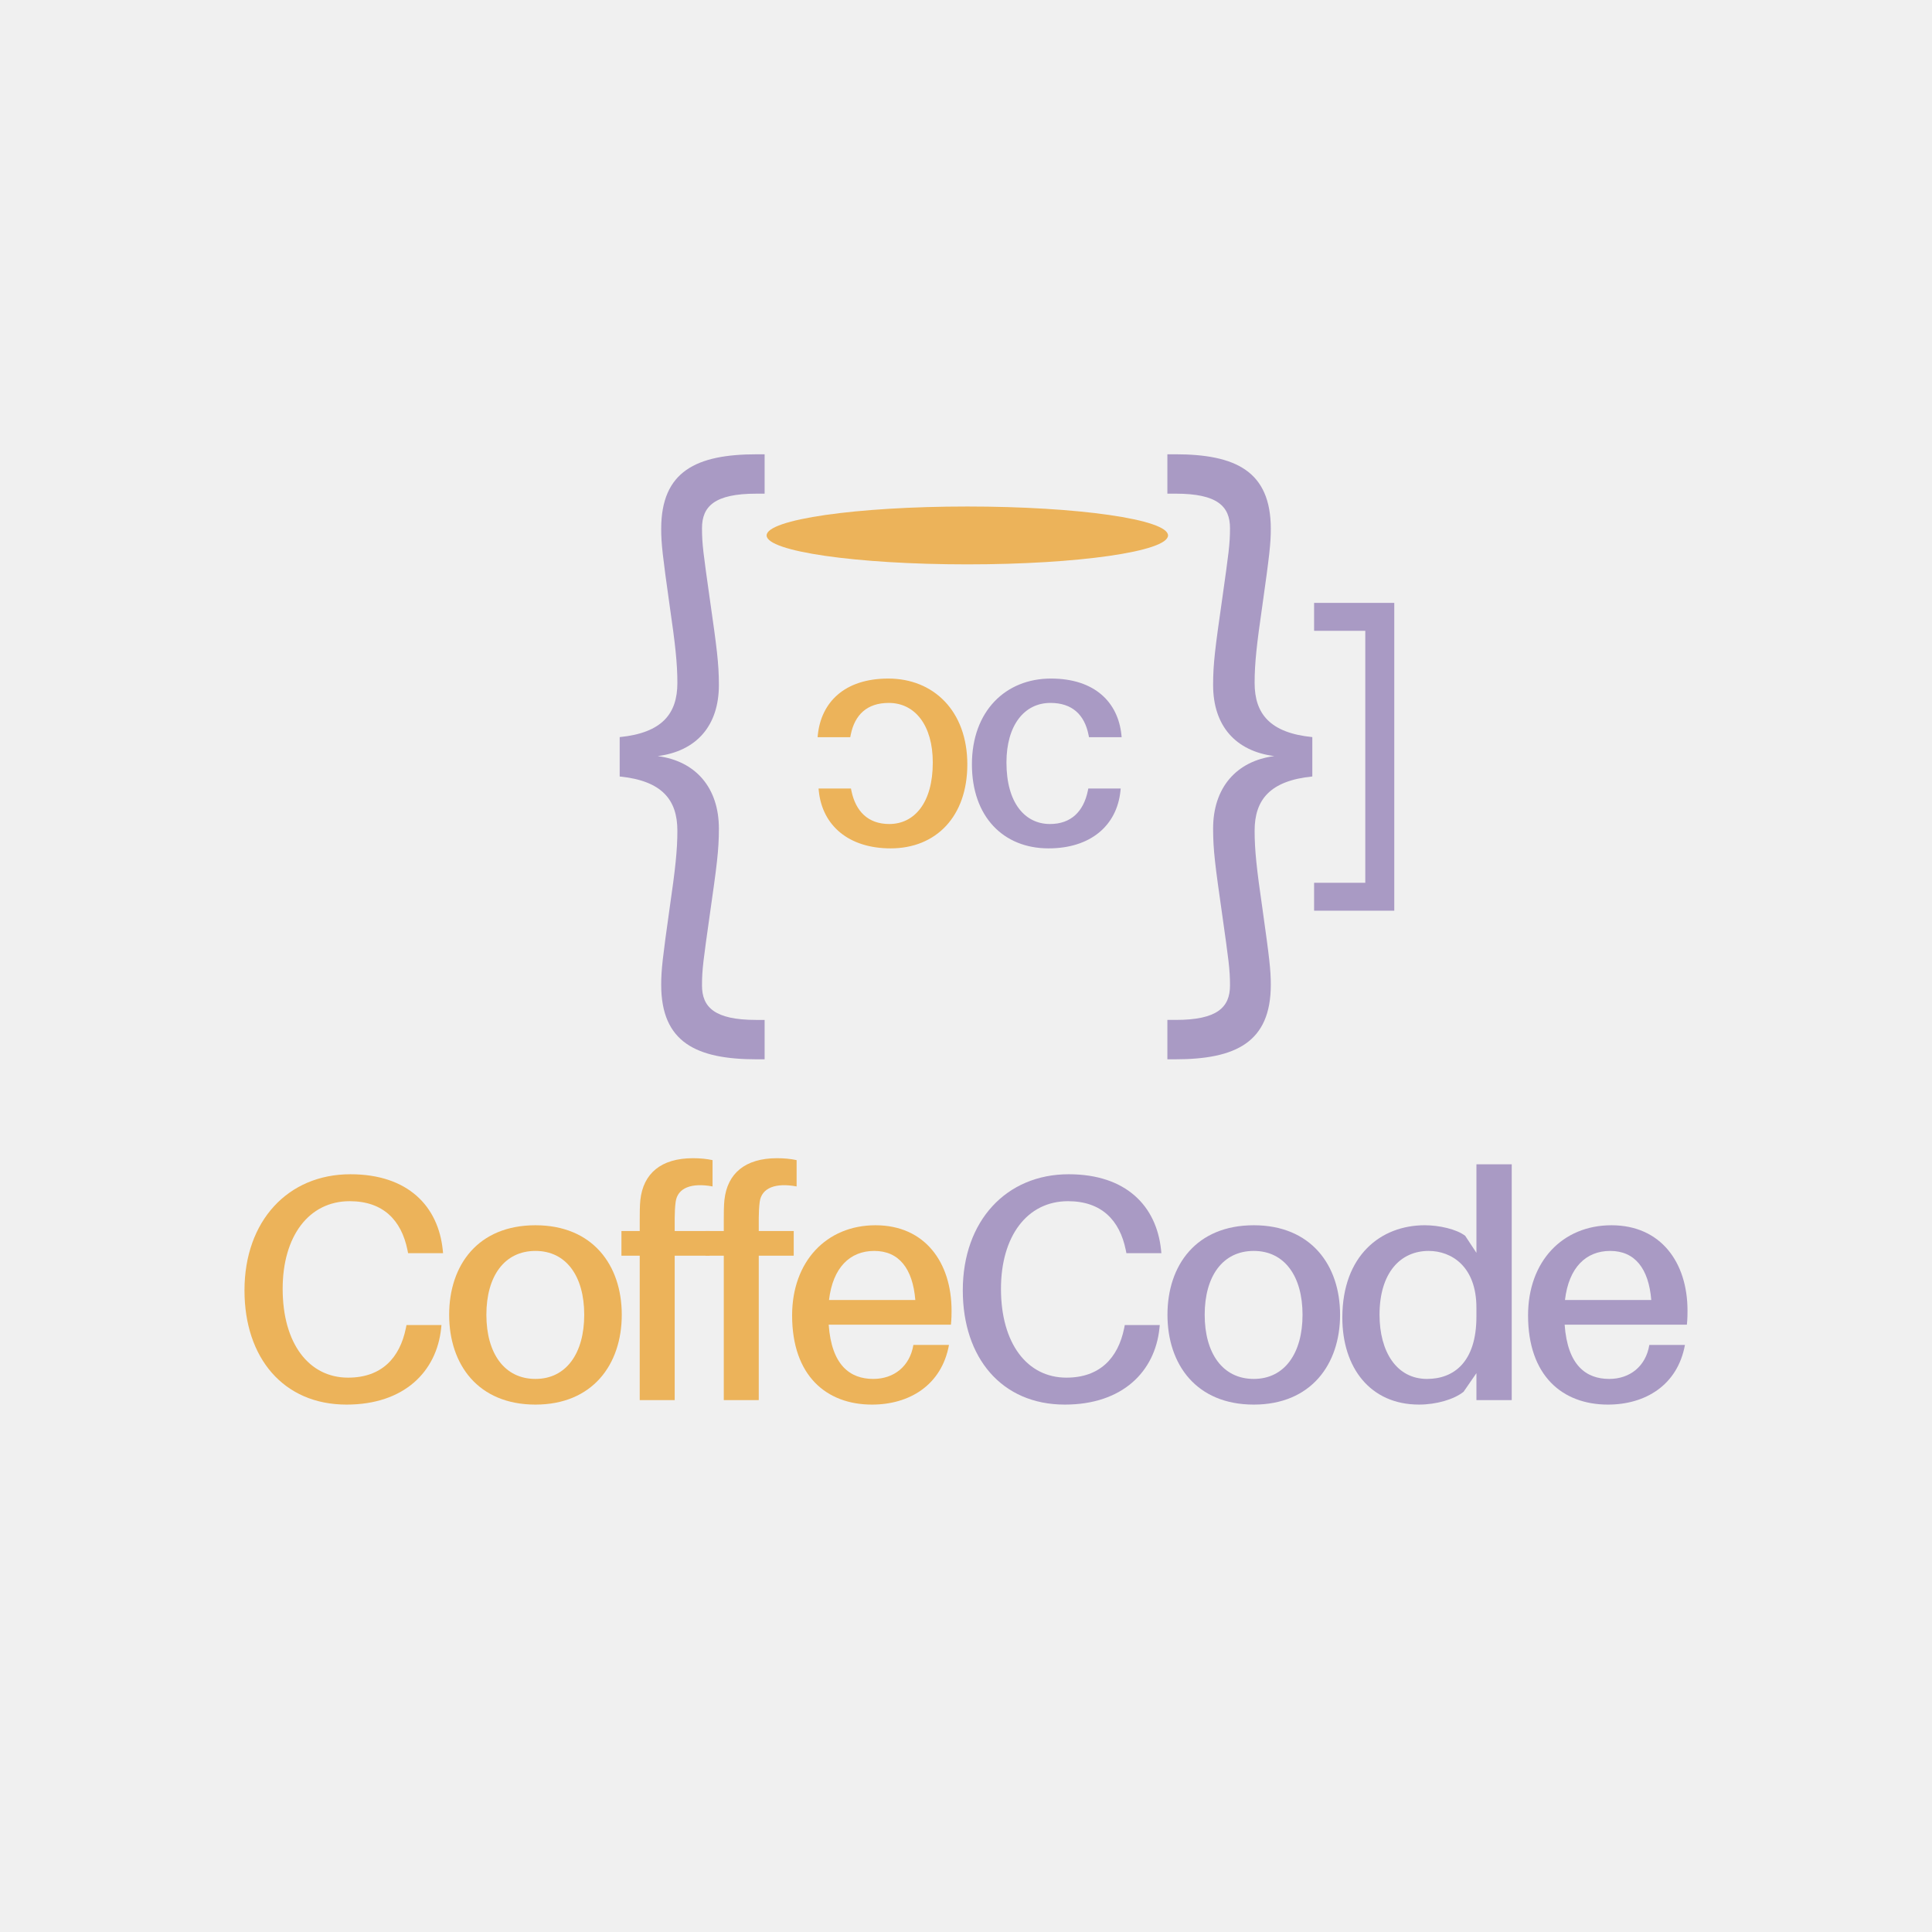
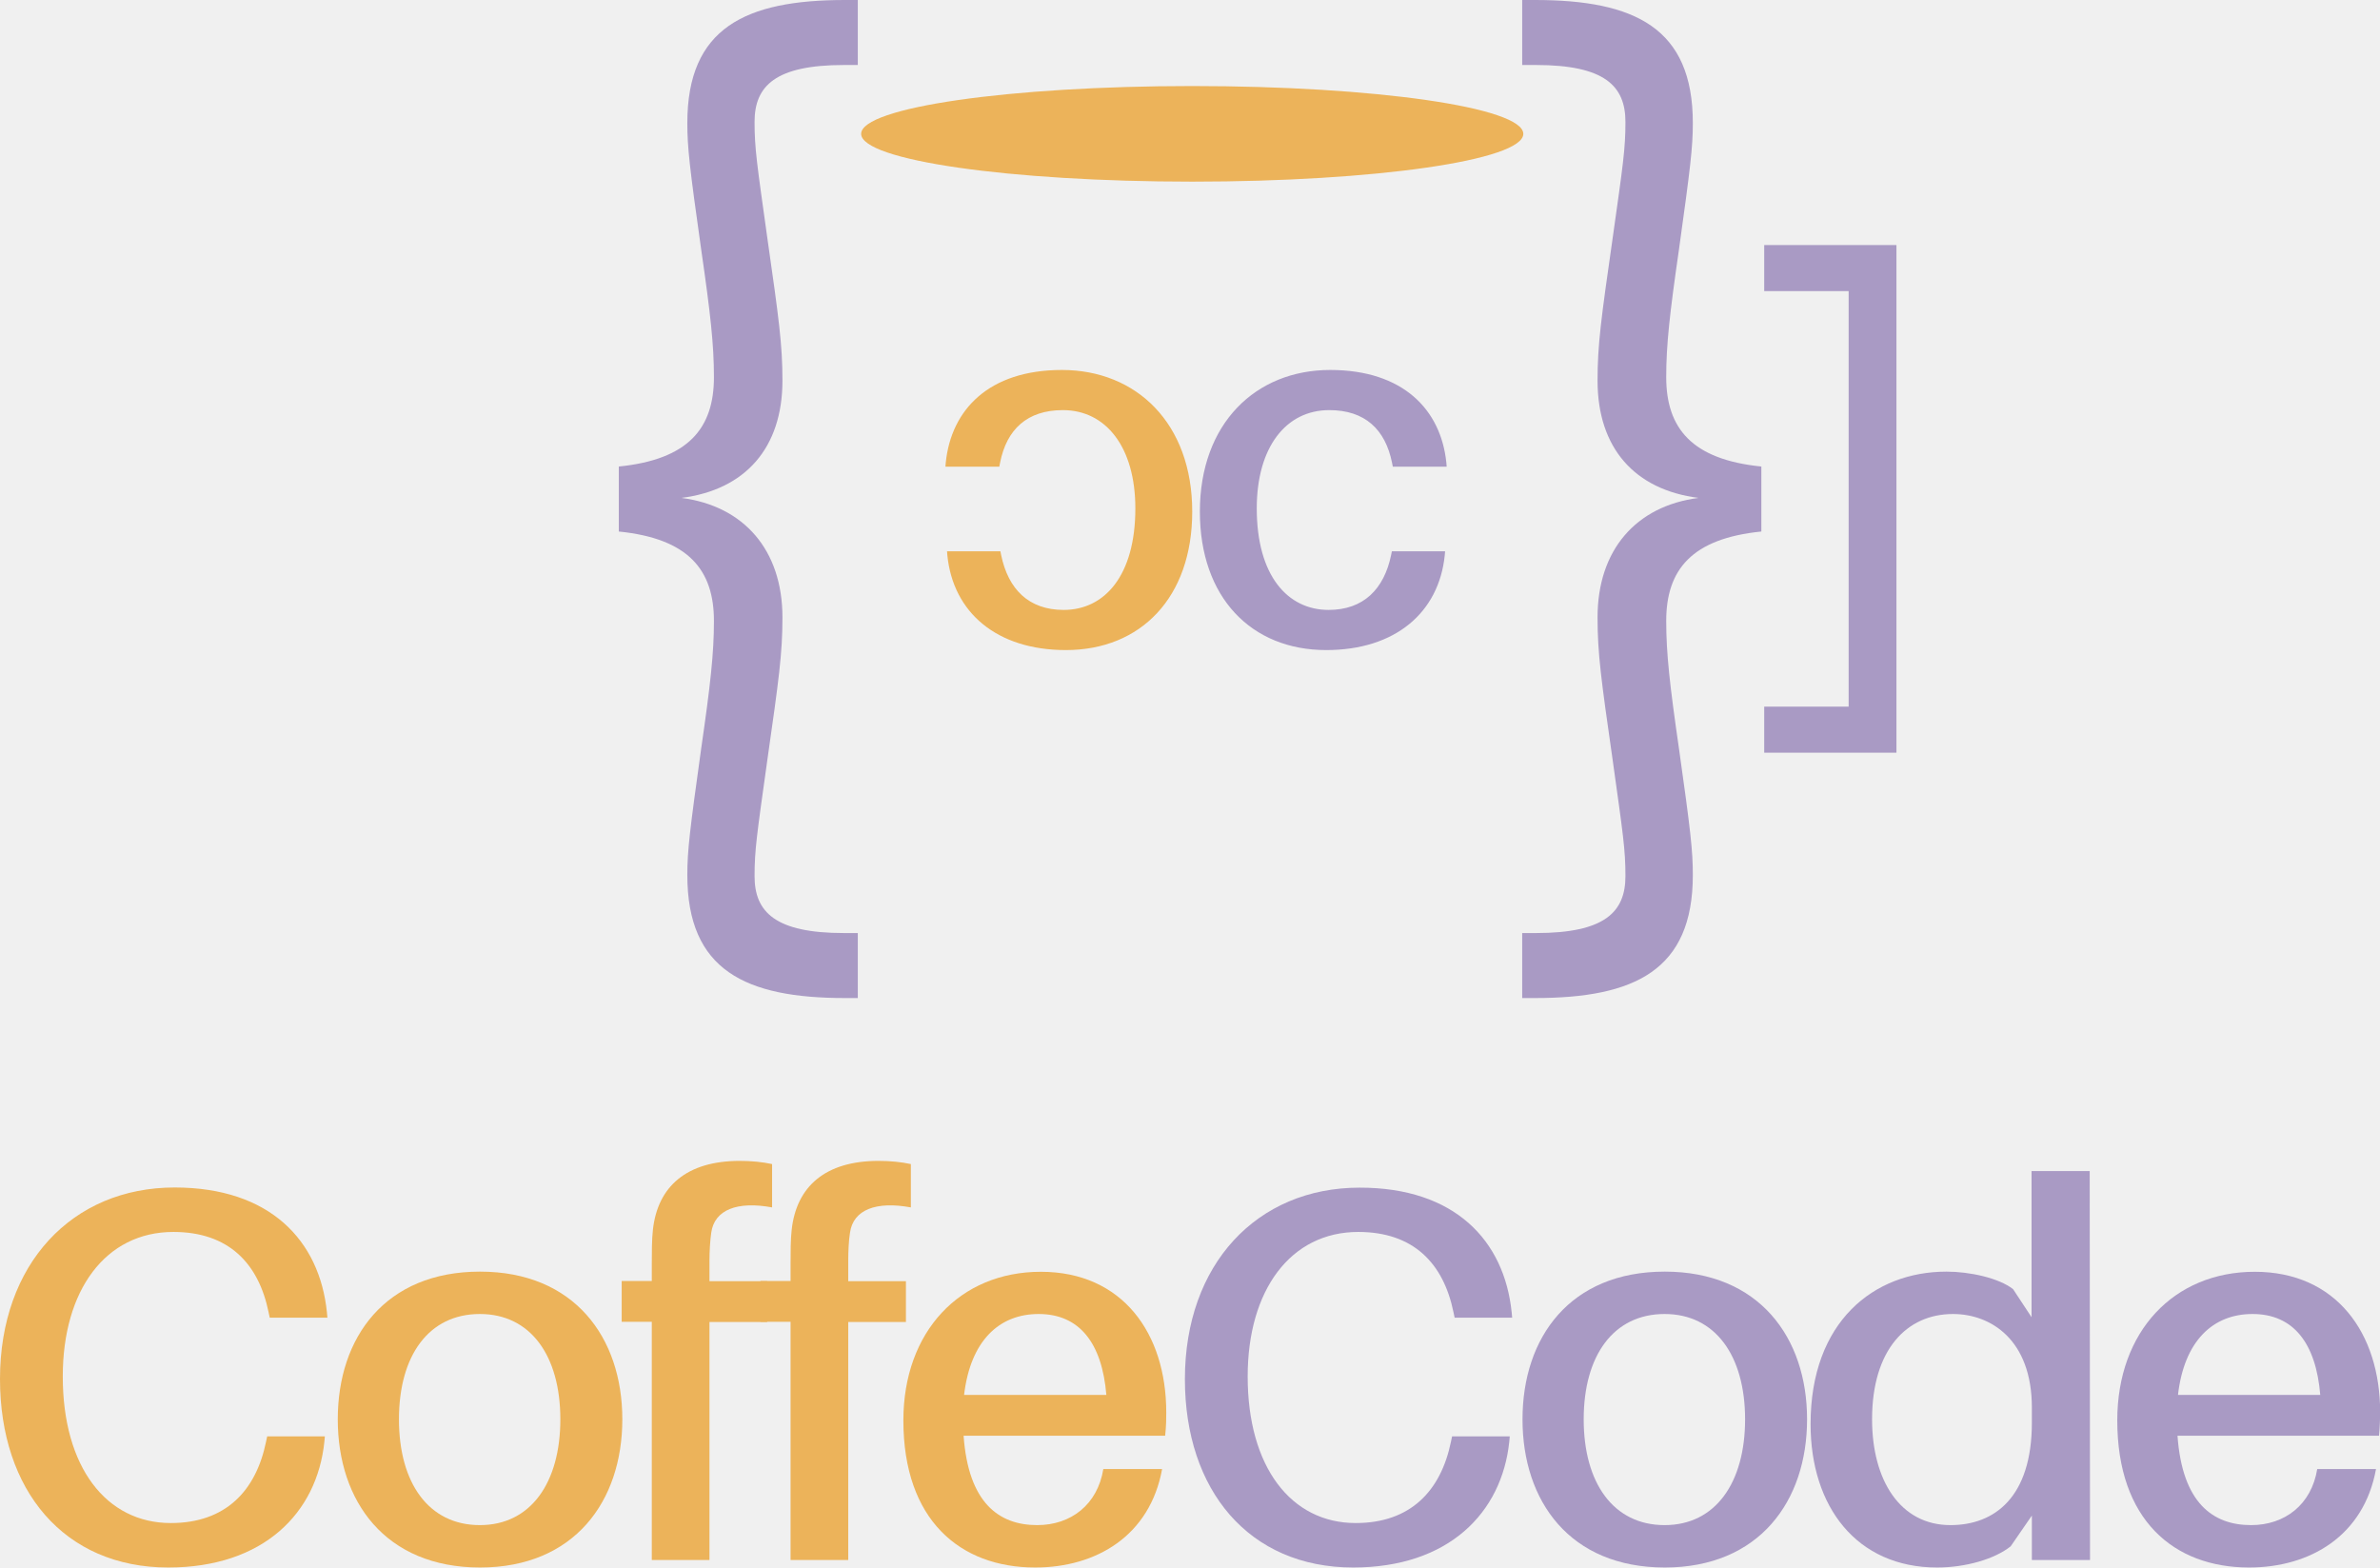
- <svg xmlns="http://www.w3.org/2000/svg" version="1.1" x="0px" y="0px" viewBox="0 0 2000 2000" style="enable-background:new 0 0 2000 2000;" xml:space="preserve">
+ <svg xmlns="http://www.w3.org/2000/svg" version="1.1" id="Capa_1" x="0px" y="0px" viewBox="0 0 1493.8 983.8" style="enable-background:new 0 0 1493.8 983.8;" xml:space="preserve">
  <style type="text/css">
	.st0{fill:#ECB35A;}
	.st1{fill:#A99AC4;}
	.st2{display:none;}
	.st3{display:inline;}
	.st4{fill:#FFFFFF;}
</style>
-   <g id="Capa_1">
+   <g id="Capa_1_00000178893669905447550630000017178958077930594750_">
    <g>
-       <path class="st0" d="M458.33,1293.95l0.33,3.32h-36.2l-0.66-3.32c-6.31-30.89-25.24-50.48-59.78-50.48    c-42.51,0-69.41,36.53-69.41,90.67c0,56.79,27.23,91.99,67.75,91.99c34.54,0,53.47-20.26,59.78-51.14l0.66-3.32H457l-0.33,3.32    c-4.65,44.83-38.19,79.04-97.97,79.04c-65.42,0-105.61-48.49-105.61-118.23c0-72.07,45.17-120.22,109.6-120.22    C422.46,1215.57,453.68,1248.78,458.33,1293.95z" />
-       <path class="st0" d="M643.65,1361.04c0,51.48-30.22,92.99-89.34,92.99c-59.45,0-89.34-41.51-89.34-92.99s29.89-92.66,89.34-92.66    C613.42,1268.38,643.65,1309.56,643.65,1361.04z M604.79,1361.04c0-39.85-18.6-66.09-50.48-66.09    c-32.21,0-50.81,26.24-50.81,66.09c0,39.85,18.6,66.42,50.81,66.42C586.19,1427.46,604.79,1400.89,604.79,1361.04z" />
-       <path class="st0" d="M698.44,1261.07v13.28h36.2v25.57h-36.2v149.45h-36.2v-149.45h-18.93v-25.57h18.93v-11.29    c0-6.31,0-14.94,0.66-20.92c2.99-27.23,21.25-43.17,54.47-43.17c7.31,0,14.28,0.66,20.26,1.99v27.23    c-21.59-3.99-36.2,1.33-38.19,15.94C698.78,1248.78,698.44,1256.09,698.44,1261.07z" />
-       <path class="st0" d="M785.46,1261.07v13.28h36.2v25.57h-36.2v149.45h-36.2v-149.45h-18.93v-25.57h18.93v-11.29    c0-6.31,0-14.94,0.66-20.92c2.99-27.23,21.25-43.17,54.47-43.17c7.31,0,14.28,0.66,20.26,1.99v27.23    c-21.59-3.99-36.2,1.33-38.19,15.94C785.79,1248.78,785.46,1256.09,785.46,1261.07z" />
-       <path class="st0" d="M984.39,1371.33H857.86c2.99,42.18,22.25,56.13,46.16,56.13c21.25,0,37.86-12.95,41.51-35.2h36.86    c-7.64,41.84-41.18,61.77-79.71,61.77c-47.16,0-82.69-29.89-82.69-92.33c0-55.79,35.54-93.32,86.35-93.32    c51.14,0,78.71,38.52,78.71,88.34C985.05,1360.04,985.05,1365.02,984.39,1371.33z M858.19,1345.76h89.34    c-2.66-32.55-16.94-50.81-42.51-50.81C880.11,1294.95,862.17,1311.89,858.19,1345.76z" />
-       <path class="st1" d="M1201.92,1293.95l0.33,3.32h-36.2l-0.66-3.32c-6.31-30.89-25.24-50.48-59.78-50.48    c-42.51,0-69.41,36.53-69.41,90.67c0,56.79,27.23,91.99,67.75,91.99c34.54,0,53.47-20.26,59.78-51.14l0.66-3.32h36.2l-0.33,3.32    c-4.65,44.83-38.19,79.04-97.97,79.04c-65.42,0-105.61-48.49-105.61-118.23c0-72.07,45.17-120.22,109.6-120.22    C1166.05,1215.57,1197.27,1248.78,1201.92,1293.95z" />
-       <path class="st1" d="M1387.24,1361.04c0,51.48-30.22,92.99-89.34,92.99c-59.45,0-89.34-41.51-89.34-92.99s29.89-92.66,89.34-92.66    C1357.02,1268.38,1387.24,1309.56,1387.24,1361.04z M1348.38,1361.04c0-39.85-18.6-66.09-50.48-66.09    c-32.21,0-50.81,26.24-50.81,66.09c0,39.85,18.6,66.42,50.81,66.42C1329.78,1427.46,1348.38,1400.89,1348.38,1361.04z" />
-       <path class="st1" d="M1564.92,1449.38h-36.53v-27.9l-13.28,19.26c-9.96,7.97-28.23,13.28-46.16,13.28    c-50.48,0-79.37-38.19-79.37-90c0-64.43,39.85-95.65,85.35-95.65c14.61,0,32.88,3.99,41.85,10.96l11.62,17.6v-91.66h36.53V1449.38    z M1528.38,1363.03v-9.3c0-42.84-25.9-58.78-49.48-58.78c-28.89,0-50.81,22.25-50.81,66.09c0,38.19,17.6,66.42,49.15,66.42    C1504.8,1427.46,1528.38,1410.19,1528.38,1363.03z" />
-       <path class="st1" d="M1746.25,1371.33h-126.53c2.99,42.18,22.25,56.13,46.16,56.13c21.25,0,37.86-12.95,41.51-35.2h36.86    c-7.64,41.84-41.18,61.77-79.71,61.77c-47.16,0-82.7-29.89-82.7-92.33c0-55.79,35.54-93.32,86.35-93.32    c51.14,0,78.71,38.52,78.71,88.34C1746.91,1360.04,1746.91,1365.02,1746.25,1371.33z M1620.05,1345.76h89.34    c-2.66-32.55-16.94-50.81-42.51-50.81C1641.97,1294.95,1624.03,1311.89,1620.05,1345.76z" />
+       <path class="st0" d="M205.2,823.7l0.3,3.3h-36.2l-0.7-3.3c-6.3-30.9-25.2-50.5-59.8-50.5c-42.5,0-69.4,36.5-69.4,90.7    c0,56.8,27.2,92,67.8,92c34.5,0,53.5-20.3,59.8-51.1l0.7-3.3h36.2l-0.3,3.3c-4.6,44.8-38.2,79-98,79C40.2,983.8,0,935.3,0,865.5    c0-72.1,45.2-120.2,109.6-120.2C169.4,745.3,200.6,778.5,205.2,823.7z" />
+       <path class="st0" d="M390.6,890.8c0,51.5-30.2,93-89.3,93c-59.4,0-89.3-41.5-89.3-93s29.9-92.7,89.3-92.7    C360.3,798.1,390.6,839.3,390.6,890.8z M351.7,890.8c0-39.8-18.6-66.1-50.5-66.1c-32.2,0-50.8,26.2-50.8,66.1s18.6,66.4,50.8,66.4    C333.1,957.2,351.7,930.6,351.7,890.8z" />
+       <path class="st0" d="M445.3,790.8v13.3h36.2v25.6h-36.2v149.4h-36.2V829.6h-18.9V804h18.9v-11.3c0-6.3,0-14.9,0.7-20.9    c3-27.2,21.2-43.2,54.5-43.2c7.3,0,14.3,0.7,20.3,2v27.2c-21.6-4-36.2,1.3-38.2,15.9C445.7,778.5,445.3,785.8,445.3,790.8z" />
+       <path class="st0" d="M532.4,790.8v13.3h36.2v25.6h-36.2v149.4h-36.2V829.6h-18.9V804h18.9v-11.3c0-6.3,0-14.9,0.7-20.9    c3-27.2,21.2-43.2,54.5-43.2c7.3,0,14.3,0.7,20.3,2v27.2c-21.6-4-36.2,1.3-38.2,15.9C532.7,778.5,532.4,785.8,532.4,790.8z" />
+       <path class="st0" d="M731.3,901.1H604.8c3,42.2,22.2,56.1,46.2,56.1c21.2,0,37.9-12.9,41.5-35.2h36.9    c-7.6,41.8-41.2,61.8-79.7,61.8c-47.2,0-82.7-29.9-82.7-92.3c0-55.8,35.5-93.3,86.3-93.3c51.1,0,78.7,38.5,78.7,88.3    C732,889.8,732,894.8,731.3,901.1z M605.1,875.5h89.3c-2.7-32.6-16.9-50.8-42.5-50.8C627,824.7,609.1,841.6,605.1,875.5z" />
+       <path class="st1" d="M948.8,823.7l0.3,3.3H913l-0.7-3.3c-6.3-30.9-25.2-50.5-59.8-50.5c-42.5,0-69.4,36.5-69.4,90.7    c0,56.8,27.2,92,67.8,92c34.5,0,53.5-20.3,59.8-51.1l0.7-3.3h36.2l-0.3,3.3c-4.7,44.8-38.2,79-98,79    c-65.4,0-105.6-48.5-105.6-118.2c0-72.1,45.2-120.2,109.6-120.2C913,745.3,944.2,778.5,948.8,823.7z" />
+       <path class="st1" d="M1134.2,890.8c0,51.5-30.2,93-89.3,93c-59.5,0-89.3-41.5-89.3-93s29.9-92.7,89.3-92.7    C1103.9,798.1,1134.2,839.3,1134.2,890.8z M1095.3,890.8c0-39.8-18.6-66.1-50.5-66.1c-32.2,0-50.8,26.2-50.8,66.1    s18.6,66.4,50.8,66.4C1076.7,957.2,1095.3,930.6,1095.3,890.8z" />
+       <path class="st1" d="M1311.8,979.1h-36.5v-27.9l-13.3,19.3c-10,8-28.2,13.3-46.2,13.3c-50.5,0-79.4-38.2-79.4-90    c0-64.4,39.8-95.7,85.3-95.7c14.6,0,32.9,4,41.8,11l11.6,17.6V735h36.5L1311.8,979.1L1311.8,979.1z M1275.3,892.8v-9.3    c0-42.8-25.9-58.8-49.5-58.8c-28.9,0-50.8,22.2-50.8,66.1c0,38.2,17.6,66.4,49.2,66.4C1251.7,957.2,1275.3,939.9,1275.3,892.8z" />
+       <path class="st1" d="M1493.2,901.1h-126.5c3,42.2,22.2,56.1,46.2,56.1c21.2,0,37.9-12.9,41.5-35.2h36.9    c-7.6,41.8-41.2,61.8-79.7,61.8c-47.2,0-82.7-29.9-82.7-92.3c0-55.8,35.5-93.3,86.3-93.3c51.1,0,78.7,38.5,78.7,88.3    C1493.8,889.8,1493.8,894.8,1493.2,901.1z M1367,875.5h89.3c-2.7-32.6-16.9-50.8-42.5-50.8C1388.9,824.7,1370.9,841.6,1367,875.5z    " />
    </g>
    <g>
-       <path class="st1" d="M1360.36,624.11h82.99v318.63h-82.99v-28.9h52.98V653.01h-52.98V624.11z" />
+       <path class="st1" d="M1107.3,153.8h83v318.6h-83v-28.9h53V182.7h-53V153.8z" />
    </g>
    <g>
      <g>
-         <path class="st1" d="M1160.88,760.71l0.24,2.45h-33.79l-0.49-2.45c-4.16-20.81-16.89-33.05-39.42-33.05     c-27.18,0-45.54,23.26-45.54,61.7c0,42.11,19.34,63.66,45.05,63.66c22.03,0,34.77-13.22,39.17-34.28l0.49-2.45h33.54l-0.24,2.45     c-3.67,35.99-31.09,59.49-74.43,59.49c-47.01,0-79.33-33.05-79.33-86.92c0-55.33,35.01-88.87,81.77-88.87     C1133.71,702.44,1157.45,727.42,1160.88,760.71z" />
+         <path class="st1" d="M907.8,290.4l0.2,2.5h-33.8l-0.5-2.5c-4.2-20.8-16.9-33-39.4-33c-27.2,0-45.5,23.3-45.5,61.7     c0,42.1,19.3,63.7,45.1,63.7c22,0,34.8-13.2,39.2-34.3l0.5-2.5H907l-0.2,2.5c-3.7,36-31.1,59.5-74.4,59.5     c-47,0-79.3-33-79.3-86.9c0-55.3,35-88.9,81.8-88.9C880.6,232.2,904.4,257.1,907.8,290.4z" />
      </g>
      <g>
-         <path class="st0" d="M919.6,702.44c46.76,0,81.77,33.54,81.77,88.87c0,53.86-32.32,86.92-79.33,86.92     c-43.34,0-70.76-23.5-74.43-59.49l-0.24-2.45h33.54l0.49,2.45c4.41,21.06,17.14,34.28,39.17,34.28     c25.71,0,45.05-21.55,45.05-63.66c0-38.44-18.36-61.7-45.54-61.7c-22.52,0-35.26,12.24-39.42,33.05l-0.49,2.45h-33.79l0.24-2.45     C850.07,727.42,873.81,702.44,919.6,702.44z" />
+         <path class="st0" d="M666.5,232.2c46.8,0,81.8,33.5,81.8,88.9C748.3,375,716,408,669,408c-43.3,0-70.8-23.5-74.4-59.5l-0.2-2.5     h33.5l0.5,2.5c4.4,21.1,17.1,34.3,39.2,34.3c25.7,0,45-21.5,45-63.7c0-38.4-18.4-61.7-45.5-61.7c-22.5,0-35.3,12.2-39.4,33     l-0.5,2.5h-33.8l0.2-2.5C597,257.1,620.7,232.2,666.5,232.2z" />
      </g>
      <g>
-         <path class="st1" d="M782.79,511.05c-42.97,0-56.08,13.11-56.08,35.69c0,16.75,1.46,26.22,8.01,72.83     c7.28,50.98,9.47,67,9.47,89.58c0,42.24-23.31,68.46-63.36,73.56c39.33,5.1,63.36,32.77,63.36,75.01     c0,22.58-2.18,38.6-9.47,89.58c-6.55,46.61-8.01,56.08-8.01,72.83c0,22.58,13.11,35.69,56.08,35.69h8.74v40.78h-8.01     c-62.63,0-99.05-17.48-99.05-77.2c0-15.29,1.46-27.68,8.74-79.38c5.83-40.06,8.01-59.72,8.01-80.11     c0-32.04-16.02-51.71-59.72-56.08v-40.78c43.7-4.37,59.72-24.03,59.72-56.08c0-20.39-2.18-40.06-8.01-80.11     c-7.28-51.71-8.74-64.09-8.74-79.38c0-59.72,36.41-77.2,99.05-77.2h8.01v40.78H782.79z" />
+         <path class="st1" d="M529.7,40.8c-43,0-56.1,13.1-56.1,35.7c0,16.8,1.5,26.2,8,72.8c7.3,51,9.5,67,9.5,89.6     c0,42.2-23.3,68.5-63.4,73.6c39.3,5.1,63.4,32.8,63.4,75c0,22.6-2.2,38.6-9.5,89.6c-6.5,46.6-8,56.1-8,72.8     c0,22.6,13.1,35.7,56.1,35.7h8.7v40.8h-8c-62.6,0-99-17.5-99-77.2c0-15.3,1.5-27.7,8.7-79.4c5.8-40.1,8-59.7,8-80.1     c0-32-16-51.7-59.7-56.1v-40.8c43.7-4.4,59.7-24,59.7-56.1c0-20.4-2.2-40.1-8-80.1c-7.3-51.7-8.7-64.1-8.7-79.4     c0-59.7,36.4-77.2,99-77.2h8v40.8L529.7,40.8L529.7,40.8z" />
      </g>
      <g>
-         <path class="st1" d="M1208.47,511.05v-40.78h8.01c62.63,0,99.05,17.48,99.05,77.2c0,15.29-1.46,27.68-8.74,79.38     c-5.83,40.06-8.01,59.72-8.01,80.11c0,32.04,16.02,51.71,59.72,56.08v40.78c-43.7,4.37-59.72,24.03-59.72,56.08     c0,20.39,2.18,40.06,8.01,80.11c7.28,51.71,8.74,64.09,8.74,79.38c0,59.72-36.41,77.2-99.05,77.2h-8.01v-40.78h8.74     c42.97,0,56.08-13.11,56.08-35.69c0-16.75-1.46-26.22-8.01-72.83c-7.28-50.98-9.47-67-9.47-89.58     c0-42.24,24.03-69.92,63.36-75.01c-40.06-5.1-63.36-31.32-63.36-73.56c0-22.58,2.18-38.6,9.47-89.58     c6.55-46.61,8.01-56.08,8.01-72.83c0-22.58-13.11-35.69-56.08-35.69H1208.47z" />
+         <path class="st1" d="M955.4,40.8V0h8c62.6,0,99.1,17.5,99.1,77.2c0,15.3-1.5,27.7-8.7,79.4c-5.8,40.1-8,59.7-8,80.1     c0,32,16,51.7,59.7,56.1v40.8c-43.7,4.4-59.7,24-59.7,56.1c0,20.4,2.2,40.1,8,80.1c7.3,51.7,8.7,64.1,8.7,79.4     c0,59.7-36.4,77.2-99.1,77.2h-8v-40.8h8.7c43,0,56.1-13.1,56.1-35.7c0-16.8-1.5-26.2-8-72.8c-7.3-51-9.5-67-9.5-89.6     c0-42.2,24-69.9,63.4-75c-40.1-5.1-63.4-31.3-63.4-73.6c0-22.6,2.2-38.6,9.5-89.6c6.6-46.6,8-56.1,8-72.8     c0-22.6-13.1-35.7-56.1-35.7L955.4,40.8L955.4,40.8z" />
      </g>
-       <ellipse class="st0" cx="1001.37" cy="554.28" rx="207.77" ry="29.95" />
+       <ellipse class="st0" cx="748.3" cy="84" rx="207.8" ry="30" />
    </g>
  </g>
-   <g id="Capa_2">
+   <g id="Capa_2_00000147933126220466742900000016241953906368955298_">
</g>
  <g id="Capa_3" class="st2">
    <g class="st3">
      <g>
-         <path class="st4" d="M4631.71,1792.42l0.11,1.11h-12.1l-0.22-1.11c-2.11-10.32-8.44-16.87-19.98-16.87     c-14.21,0-23.2,12.21-23.2,30.3c0,18.98,9.1,30.75,22.65,30.75c11.54,0,17.87-6.77,19.98-17.09l0.22-1.11h12.1l-0.11,1.11     c-1.55,14.99-12.77,26.42-32.75,26.42c-21.87,0-35.3-16.21-35.3-39.52c0-24.09,15.1-40.18,36.63-40.18     C4619.72,1766.22,4630.16,1777.32,4631.71,1792.42z" />
-         <path class="st4" d="M4693.65,1814.84c0,17.21-10.1,31.08-29.86,31.08c-19.87,0-29.86-13.88-29.86-31.08     c0-17.21,9.99-30.97,29.86-30.97C4683.55,1783.87,4693.65,1797.63,4693.65,1814.84z M4680.67,1814.84     c0-13.32-6.22-22.09-16.87-22.09c-10.77,0-16.98,8.77-16.98,22.09c0,13.32,6.22,22.2,16.98,22.2     C4674.45,1837.04,4680.67,1828.16,4680.67,1814.84z" />
-         <path class="st4" d="M4711.97,1781.43v4.44h12.1v8.55h-12.1v49.95h-12.1v-49.95h-6.33v-8.55h6.33v-3.77c0-2.11,0-4.99,0.22-6.99     c1-9.1,7.1-14.43,18.2-14.43c2.44,0,4.77,0.22,6.77,0.67v9.1c-7.22-1.33-12.1,0.44-12.77,5.33     C4712.08,1777.32,4711.97,1779.76,4711.97,1781.43z" />
-         <path class="st4" d="M4741.05,1781.43v4.44h12.1v8.55h-12.1v49.95h-12.1v-49.95h-6.33v-8.55h6.33v-3.77c0-2.11,0-4.99,0.22-6.99     c1-9.1,7.1-14.43,18.2-14.43c2.44,0,4.77,0.22,6.77,0.67v9.1c-7.22-1.33-12.1,0.44-12.77,5.33     C4741.16,1777.32,4741.05,1779.76,4741.05,1781.43z" />
-         <path class="st4" d="M4807.54,1818.28h-42.29c1,14.1,7.44,18.76,15.43,18.76c7.1,0,12.65-4.33,13.88-11.77h12.32     c-2.55,13.99-13.76,20.65-26.64,20.65c-15.76,0-27.64-9.99-27.64-30.86c0-18.65,11.88-31.19,28.86-31.19     c17.09,0,26.31,12.88,26.31,29.53C4807.77,1814.51,4807.77,1816.17,4807.54,1818.28z M4765.36,1809.73h29.86     c-0.89-10.88-5.66-16.98-14.21-16.98C4772.69,1792.75,4766.69,1798.41,4765.36,1809.73z" />
-         <path class="st4" d="M4880.25,1792.42l0.11,1.11h-12.1l-0.22-1.11c-2.11-10.32-8.44-16.87-19.98-16.87     c-14.21,0-23.2,12.21-23.2,30.3c0,18.98,9.1,30.75,22.65,30.75c11.54,0,17.87-6.77,19.98-17.09l0.22-1.11h12.1l-0.11,1.11     c-1.55,14.99-12.77,26.42-32.75,26.42c-21.87,0-35.3-16.21-35.3-39.52c0-24.09,15.1-40.18,36.63-40.18     C4868.26,1766.22,4878.7,1777.32,4880.25,1792.42z" />
-         <path class="st4" d="M4942.19,1814.84c0,17.21-10.1,31.08-29.86,31.08c-19.87,0-29.86-13.88-29.86-31.08     c0-17.21,9.99-30.97,29.86-30.97C4932.09,1783.87,4942.19,1797.63,4942.19,1814.84z M4929.21,1814.84     c0-13.32-6.22-22.09-16.87-22.09c-10.77,0-16.98,8.77-16.98,22.09c0,13.32,6.22,22.2,16.98,22.2     C4922.99,1837.04,4929.21,1828.16,4929.21,1814.84z" />
-         <path class="st4" d="M5001.58,1844.37h-12.21v-9.32l-4.44,6.44c-3.33,2.66-9.44,4.44-15.43,4.44     c-16.87,0-26.53-12.77-26.53-30.08c0-21.53,13.32-31.97,28.53-31.97c4.88,0,10.99,1.33,13.99,3.66l3.89,5.88v-30.64h12.21     V1844.37z M4989.37,1815.51v-3.11c0-14.32-8.66-19.65-16.54-19.65c-9.66,0-16.98,7.44-16.98,22.09c0,12.77,5.88,22.2,16.43,22.2     C4981.49,1837.04,4989.37,1831.27,4989.37,1815.51z" />
-         <path class="st4" d="M5062.19,1818.28h-42.29c1,14.1,7.44,18.76,15.43,18.76c7.1,0,12.65-4.33,13.88-11.77h12.32     c-2.55,13.99-13.76,20.65-26.64,20.65c-15.76,0-27.64-9.99-27.64-30.86c0-18.65,11.88-31.19,28.86-31.19     c17.09,0,26.31,12.88,26.31,29.53C5062.41,1814.51,5062.41,1816.17,5062.19,1818.28z M5020.01,1809.73h29.86     c-0.89-10.88-5.66-16.98-14.21-16.98C5027.33,1792.75,5021.34,1798.41,5020.01,1809.73z" />
+         <path class="st4" d="M4378.6,1322.2l0.1,1.1h-12.1l-0.2-1.1c-2.1-10.3-8.4-16.9-20-16.9c-14.2,0-23.2,12.2-23.2,30.3     c0,19,9.1,30.8,22.6,30.8c11.5,0,17.9-6.8,20-17.1l0.2-1.1h12.1l-0.1,1.1c-1.5,15-12.8,26.4-32.8,26.4     c-21.9,0-35.3-16.2-35.3-39.5c0-24.1,15.1-40.2,36.6-40.2C4366.6,1295.9,4377.1,1307,4378.6,1322.2z" />
+         <path class="st4" d="M4440.6,1344.6c0,17.2-10.1,31.1-29.9,31.1c-19.9,0-29.9-13.9-29.9-31.1s10-31,29.9-31     C4430.5,1313.6,4440.6,1327.4,4440.6,1344.6z M4427.6,1344.6c0-13.3-6.2-22.1-16.9-22.1c-10.8,0-17,8.8-17,22.1s6.2,22.2,17,22.2     C4421.4,1366.8,4427.6,1357.9,4427.6,1344.6z" />
+         <path class="st4" d="M4458.9,1311.2v4.4h12.1v8.6h-12.1v49.9h-12.1v-49.9h-6.3v-8.6h6.3v-3.8c0-2.1,0-5,0.2-7     c1-9.1,7.1-14.4,18.2-14.4c2.4,0,4.8,0.2,6.8,0.7v9.1c-7.2-1.3-12.1,0.4-12.8,5.3C4459,1307,4458.9,1309.5,4458.9,1311.2z" />
+         <path class="st4" d="M4488,1311.2v4.4h12.1v8.6H4488v49.9h-12.1v-49.9h-6.3v-8.6h6.3v-3.8c0-2.1,0-5,0.2-7     c1-9.1,7.1-14.4,18.2-14.4c2.4,0,4.8,0.2,6.8,0.7v9.1c-7.2-1.3-12.1,0.4-12.8,5.3C4488.1,1307,4488,1309.5,4488,1311.2z" />
+         <path class="st4" d="M4554.5,1348h-42.3c1,14.1,7.4,18.8,15.4,18.8c7.1,0,12.6-4.3,13.9-11.8h12.3c-2.5,14-13.8,20.7-26.6,20.7     c-15.8,0-27.6-10-27.6-30.9c0-18.7,11.9-31.2,28.9-31.2c17.1,0,26.3,12.9,26.3,29.5C4554.7,1344.2,4554.7,1345.9,4554.5,1348z      M4512.3,1339.5h29.9c-0.9-10.9-5.7-17-14.2-17C4519.6,1322.5,4513.6,1328.1,4512.3,1339.5z" />
+         <path class="st4" d="M4627.2,1322.2l0.1,1.1h-12.1l-0.2-1.1c-2.1-10.3-8.4-16.9-20-16.9c-14.2,0-23.2,12.2-23.2,30.3     c0,19,9.1,30.8,22.6,30.8c11.5,0,17.9-6.8,20-17.1l0.2-1.1h12.1l-0.1,1.1c-1.5,15-12.8,26.4-32.8,26.4     c-21.9,0-35.3-16.2-35.3-39.5c0-24.1,15.1-40.2,36.6-40.2C4615.2,1295.9,4625.6,1307,4627.2,1322.2z" />
+         <path class="st4" d="M4689.1,1344.6c0,17.2-10.1,31.1-29.9,31.1c-19.9,0-29.9-13.9-29.9-31.1s10-31,29.9-31     C4679,1313.6,4689.1,1327.4,4689.1,1344.6z M4676.1,1344.6c0-13.3-6.2-22.1-16.9-22.1c-10.8,0-17,8.8-17,22.1s6.2,22.2,17,22.2     C4669.9,1366.8,4676.1,1357.9,4676.1,1344.6z" />
+         <path class="st4" d="M4748.5,1374.1h-12.2v-9.3l-4.4,6.4c-3.3,2.7-9.4,4.4-15.4,4.4c-16.9,0-26.5-12.8-26.5-30.1     c0-21.5,13.3-32,28.5-32c4.9,0,11,1.3,14,3.7l3.9,5.9v-30.6h12.2L4748.5,1374.1L4748.5,1374.1z M4736.3,1345.2v-3.1     c0-14.3-8.7-19.7-16.5-19.7c-9.7,0-17,7.4-17,22.1c0,12.8,5.9,22.2,16.4,22.2C4728.4,1366.8,4736.3,1361,4736.3,1345.2z" />
+         <path class="st4" d="M4809.1,1348h-42.3c1,14.1,7.4,18.8,15.4,18.8c7.1,0,12.6-4.3,13.9-11.8h12.3c-2.5,14-13.8,20.7-26.6,20.7     c-15.8,0-27.6-10-27.6-30.9c0-18.7,11.9-31.2,28.9-31.2c17.1,0,26.3,12.9,26.3,29.5C4809.3,1344.2,4809.3,1345.9,4809.1,1348z      M4766.9,1339.5h29.9c-0.9-10.9-5.7-17-14.2-17C4774.2,1322.5,4768.2,1328.1,4766.9,1339.5z" />
      </g>
      <g>
-         <path class="st4" d="M4933.21,1568.53h27.74v106.5h-27.74v-9.66h17.71v-87.18h-17.71V1568.53z" />
+         <path class="st4" d="M4680.1,1098.3h27.7v106.5h-27.7v-9.7h17.7v-87.2h-17.7V1098.3z" />
      </g>
      <g>
        <g>
-           <path class="st4" d="M4866.54,1614.19l0.08,0.82h-11.29l-0.16-0.82c-1.39-6.96-5.65-11.05-13.17-11.05      c-9.08,0-15.22,7.77-15.22,20.62c0,14.08,6.46,21.28,15.06,21.28c7.37,0,11.62-4.42,13.09-11.46l0.16-0.82h11.21l-0.08,0.82      c-1.23,12.03-10.39,19.89-24.88,19.89c-15.71,0-26.51-11.05-26.51-29.05c0-18.49,11.7-29.71,27.33-29.71      C4857.45,1594.71,4865.39,1603.06,4866.54,1614.19z" />
+           <path class="st4" d="M4613.5,1143.9l0.1,0.8h-11.3l-0.2-0.8c-1.4-7-5.6-11.1-13.2-11.1c-9.1,0-15.2,7.8-15.2,20.6      c0,14.1,6.5,21.3,15.1,21.3c7.4,0,11.6-4.4,13.1-11.5l0.2-0.8h11.2l-0.1,0.8c-1.2,12-10.4,19.9-24.9,19.9      c-15.7,0-26.5-11.1-26.5-29.1c0-18.5,11.7-29.7,27.3-29.7C4604.4,1124.4,4612.3,1132.8,4613.5,1143.9z" />
        </g>
        <g>
-           <path class="st4" d="M4785.89,1594.71c15.63,0,27.33,11.21,27.33,29.71c0,18-10.8,29.05-26.51,29.05      c-14.48,0-23.65-7.86-24.88-19.89l-0.08-0.82h11.21l0.16,0.82c1.47,7.04,5.73,11.46,13.09,11.46c8.59,0,15.06-7.2,15.06-21.28      c0-12.85-6.14-20.62-15.22-20.62c-7.53,0-11.78,4.09-13.18,11.05l-0.16,0.82h-11.29l0.08-0.82      C4762.65,1603.06,4770.59,1594.71,4785.89,1594.71z" />
+           <path class="st4" d="M4532.8,1124.4c15.6,0,27.3,11.2,27.3,29.7c0,18-10.8,29.1-26.5,29.1c-14.5,0-23.6-7.9-24.9-19.9l-0.1-0.8      h11.2l0.2,0.8c1.5,7,5.7,11.5,13.1,11.5c8.6,0,15.1-7.2,15.1-21.3c0-12.8-6.1-20.6-15.2-20.6c-7.5,0-11.8,4.1-13.2,11.1      l-0.2,0.8h-11.3l0.1-0.8C4509.6,1132.8,4517.5,1124.4,4532.8,1124.4z" />
        </g>
        <g>
-           <path class="st4" d="M4740.16,1530.74c-14.36,0-18.74,4.38-18.74,11.93c0,5.6,0.49,8.76,2.68,24.34      c2.43,17.04,3.16,22.39,3.16,29.94c0,14.12-7.79,22.88-21.18,24.59c13.15,1.7,21.18,10.95,21.18,25.07      c0,7.55-0.73,12.9-3.16,29.94c-2.19,15.58-2.68,18.74-2.68,24.34c0,7.55,4.38,11.93,18.74,11.93h2.92v13.63h-2.68      c-20.93,0-33.11-5.84-33.11-25.8c0-5.11,0.49-9.25,2.92-26.53c1.95-13.39,2.68-19.96,2.68-26.78c0-10.71-5.36-17.28-19.96-18.74      v-13.63c14.6-1.46,19.96-8.03,19.96-18.74c0-6.82-0.73-13.39-2.68-26.78c-2.43-17.28-2.92-21.42-2.92-26.53      c0-19.96,12.17-25.8,33.11-25.8h2.68v13.63H4740.16z" />
+           <path class="st4" d="M4487.1,1060.5c-14.4,0-18.7,4.4-18.7,11.9c0,5.6,0.5,8.8,2.7,24.3c2.4,17,3.2,22.4,3.2,29.9      c0,14.1-7.8,22.9-21.2,24.6c13.1,1.7,21.2,10.9,21.2,25.1c0,7.6-0.7,12.9-3.2,29.9c-2.2,15.6-2.7,18.7-2.7,24.3      c0,7.6,4.4,11.9,18.7,11.9h2.9v13.6h-2.7c-20.9,0-33.1-5.8-33.1-25.8c0-5.1,0.5-9.2,2.9-26.5c2-13.4,2.7-20,2.7-26.8      c0-10.7-5.4-17.3-20-18.7v-13.6c14.6-1.5,20-8,20-18.7c0-6.8-0.7-13.4-2.7-26.8c-2.4-17.3-2.9-21.4-2.9-26.5      c0-20,12.2-25.8,33.1-25.8h2.7v13.6L4487.1,1060.5L4487.1,1060.5z" />
        </g>
        <g>
-           <path class="st4" d="M4882.44,1530.74v-13.63h2.68c20.93,0,33.11,5.84,33.11,25.8c0,5.11-0.49,9.25-2.92,26.53      c-1.95,13.39-2.68,19.96-2.68,26.78c0,10.71,5.36,17.28,19.96,18.74v13.63c-14.61,1.46-19.96,8.03-19.96,18.74      c0,6.82,0.73,13.39,2.68,26.78c2.43,17.28,2.92,21.42,2.92,26.53c0,19.96-12.17,25.8-33.11,25.8h-2.68v-13.63h2.92      c14.36,0,18.74-4.38,18.74-11.93c0-5.6-0.49-8.76-2.68-24.34c-2.43-17.04-3.16-22.39-3.16-29.94c0-14.12,8.03-23.37,21.18-25.07      c-13.39-1.7-21.18-10.47-21.18-24.59c0-7.55,0.73-12.9,3.16-29.94c2.19-15.58,2.68-18.74,2.68-24.34      c0-7.55-4.38-11.93-18.74-11.93H4882.44z" />
+           <path class="st4" d="M4629.4,1060.5v-13.6h2.7c20.9,0,33.1,5.8,33.1,25.8c0,5.1-0.5,9.2-2.9,26.5c-2,13.4-2.7,20-2.7,26.8      c0,10.7,5.4,17.3,20,18.7v13.6c-14.6,1.5-20,8-20,18.7c0,6.8,0.7,13.4,2.7,26.8c2.4,17.3,2.9,21.4,2.9,26.5      c0,20-12.2,25.8-33.1,25.8h-2.7v-13.6h2.9c14.4,0,18.7-4.4,18.7-11.9c0-5.6-0.5-8.8-2.7-24.3c-2.4-17-3.2-22.4-3.2-29.9      c0-14.1,8-23.4,21.2-25.1c-13.4-1.7-21.2-10.5-21.2-24.6c0-7.6,0.7-12.9,3.2-29.9c2.2-15.6,2.7-18.7,2.7-24.3      c0-7.6-4.4-11.9-18.7-11.9L4629.4,1060.5L4629.4,1060.5z" />
        </g>
-         <ellipse class="st4" cx="4813.22" cy="1545.19" rx="69.45" ry="10.01" />
+         <ellipse class="st4" cx="4560.1" cy="1074.9" rx="69.5" ry="10" />
      </g>
    </g>
  </g>
  <g id="Capa_4">
</g>
  <g id="Capa_5">
</g>
</svg>
